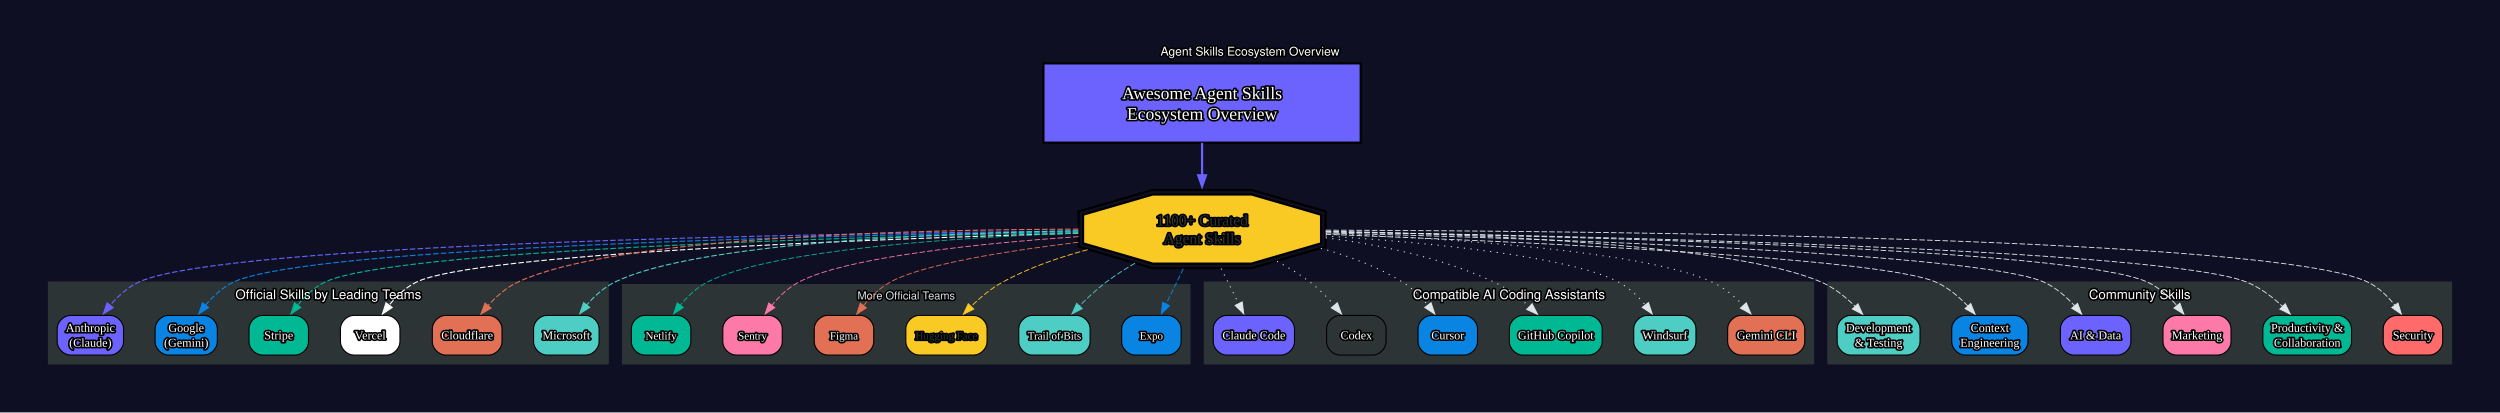
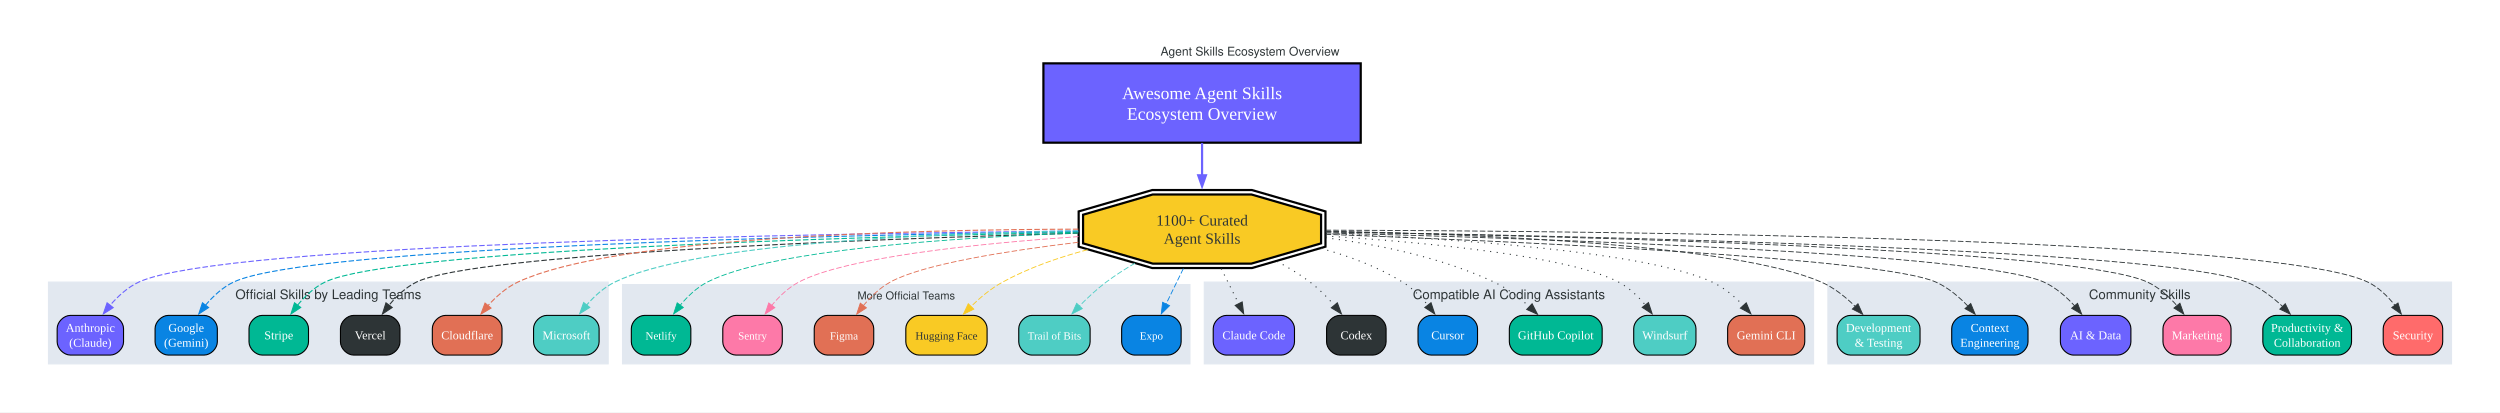
<svg xmlns="http://www.w3.org/2000/svg" width="1344pt" height="222pt" viewBox="0.00 0.00 1344.00 222.00">
-   <style>
-   text { paint-order: stroke; stroke: #000; stroke-width: 3px; stroke-linejoin: round; }
- </style>
  <g id="graph0" class="graph" transform="scale(0.592331 0.592331) rotate(0) translate(36 338.26)">
-     <polygon fill="#0f0f23" stroke="none" points="-36,36 -36,-338.26 2233,-338.26 2233,36 -36,36" />
-     <text xml:space="preserve" text-anchor="middle" x="1098.5" y="-287.81" font-family="Helvetica,sans-Serif" font-size="11.00" fill="#ffffff">Agent Skills Ecosystem Overview</text>
+     <polygon fill="#ffffff" stroke="none" points="-36,36 -36,-338.26 2233,-338.26 2233,36 -36,36" />
+     <text xml:space="preserve" text-anchor="middle" x="1098.5" y="-287.81" font-family="Helvetica,sans-Serif" font-size="11.00" fill="#2d3436">Agent Skills Ecosystem Overview</text>
    <g id="clust1" class="cluster">
-       <polygon fill="#2d3436" stroke="#2d3436" points="8,-8 8,-82.25 516,-82.25 516,-8 8,-8" />
-       <text xml:space="preserve" text-anchor="middle" x="262" y="-66.85" font-family="Helvetica,sans-Serif" font-size="12.00" fill="#ffffff">Official Skills by Leading Teams</text>
+       <polygon fill="#e2e8f0" stroke="#e2e8f0" points="8,-8 8,-82.25 516,-82.25 516,-8 8,-8" />
+       <text xml:space="preserve" text-anchor="middle" x="262" y="-66.85" font-family="Helvetica,sans-Serif" font-size="12.00" fill="#2d3436">Official Skills by Leading Teams</text>
    </g>
    <g id="clust2" class="cluster">
-       <polygon fill="#2d3436" stroke="#2d3436" points="529,-8 529,-80 1044,-80 1044,-8 529,-8" />
-       <text xml:space="preserve" text-anchor="middle" x="786.5" y="-66.5" font-family="Helvetica,sans-Serif" font-size="10.00" fill="#dfe6e9">More Official Teams</text>
+       <polygon fill="#e2e8f0" stroke="#e2e8f0" points="529,-8 529,-80 1044,-80 1044,-8 529,-8" />
+       <text xml:space="preserve" text-anchor="middle" x="786.5" y="-66.5" font-family="Helvetica,sans-Serif" font-size="10.00" fill="#2d3436">More Official Teams</text>
    </g>
    <g id="clust3" class="cluster">
-       <polygon fill="#2d3436" stroke="#2d3436" points="1057,-8 1057,-82.25 1610,-82.25 1610,-8 1057,-8" />
-       <text xml:space="preserve" text-anchor="middle" x="1333.5" y="-66.85" font-family="Helvetica,sans-Serif" font-size="12.00" fill="#ffffff">Compatible AI Coding Assistants</text>
+       <polygon fill="#e2e8f0" stroke="#e2e8f0" points="1057,-8 1057,-82.25 1610,-82.25 1610,-8 1057,-8" />
+       <text xml:space="preserve" text-anchor="middle" x="1333.5" y="-66.85" font-family="Helvetica,sans-Serif" font-size="12.00" fill="#2d3436">Compatible AI Coding Assistants</text>
    </g>
    <g id="clust4" class="cluster">
-       <polygon fill="#2d3436" stroke="#2d3436" points="1623,-8 1623,-82.25 2189,-82.25 2189,-8 1623,-8" />
-       <text xml:space="preserve" text-anchor="middle" x="1906" y="-66.85" font-family="Helvetica,sans-Serif" font-size="12.00" fill="#ffffff">Community Skills</text>
+       <polygon fill="#e2e8f0" stroke="#e2e8f0" points="1623,-8 1623,-82.25 2189,-82.25 2189,-8 1623,-8" />
+       <text xml:space="preserve" text-anchor="middle" x="1906" y="-66.85" font-family="Helvetica,sans-Serif" font-size="12.00" fill="#2d3436">Community Skills</text>
    </g>
    <g id="node1" class="node">
      <polygon fill="#6c63ff" stroke="black" stroke-width="2" points="1199,-280.76 911,-280.76 911,-208.76 1199,-208.76 1199,-280.76" />
      <text xml:space="preserve" text-anchor="middle" x="1055" y="-248.31" font-family="Times New Roman,serif" font-size="16.00" fill="#ffffff">Awesome Agent Skills</text>
      <text xml:space="preserve" text-anchor="middle" x="1055" y="-229.56" font-family="Times New Roman,serif" font-size="16.00" fill="#ffffff">Ecosystem Overview</text>
    </g>
    <g id="node2" class="node">
      <polygon fill="#f9ca24" stroke="black" stroke-width="2" points="1163,-117.38 1163,-143.38 1099.74,-161.76 1010.26,-161.76 947,-143.38 947,-117.38 1010.26,-99 1099.74,-99 1163,-117.38" />
      <polygon fill="none" stroke="black" stroke-width="2" points="1167,-114.38 1167,-146.38 1100.3,-165.76 1009.7,-165.76 943,-146.38 943,-114.38 1009.7,-95 1100.3,-95 1167,-114.38" />
      <text xml:space="preserve" text-anchor="middle" x="1055" y="-133.58" font-family="Times New Roman,serif" font-size="14.00" fill="#2d3436">1100+ Curated</text>
      <text xml:space="preserve" text-anchor="middle" x="1055" y="-117.08" font-family="Times New Roman,serif" font-size="14.00" fill="#2d3436">Agent Skills</text>
    </g>
    <g id="edge1" class="edge">
      <path fill="none" stroke="#6c63ff" stroke-width="2" d="M1055,-208.51C1055,-199.11 1055,-188.8 1055,-178.86" />
      <polygon fill="#6c63ff" stroke="#6c63ff" stroke-width="2" points="1058.5,-179.15 1055,-169.15 1051.5,-179.15 1058.5,-179.15" />
    </g>
    <g id="node3" class="node">
      <path fill="#6c63ff" stroke="black" d="M64.12,-52C64.12,-52 27.88,-52 27.88,-52 21.88,-52 15.88,-46 15.88,-40 15.88,-40 15.88,-28 15.88,-28 15.88,-22 21.88,-16 27.88,-16 27.88,-16 64.12,-16 64.12,-16 70.12,-16 76.12,-22 76.12,-28 76.12,-28 76.12,-40 76.12,-40 76.12,-46 70.12,-52 64.12,-52" />
      <text xml:space="preserve" text-anchor="middle" x="46" y="-37.05" font-family="Times New Roman,serif" font-size="11.00" fill="#ffffff">Anthropic</text>
      <text xml:space="preserve" text-anchor="middle" x="46" y="-23.55" font-family="Times New Roman,serif" font-size="11.00" fill="#ffffff">(Claude)</text>
    </g>
    <g id="edge2" class="edge">
      <path fill="none" stroke="#6c63ff" stroke-dasharray="5,2" d="M942.69,-128.63C704.78,-126.35 165.54,-117.34 90,-82.25 79.85,-77.53 70.92,-69.31 63.81,-61.02" />
      <polygon fill="#6c63ff" stroke="#6c63ff" points="66.71,-59.05 57.76,-53.37 61.21,-63.39 66.71,-59.05" />
    </g>
    <g id="node4" class="node">
      <path fill="#0984e3" stroke="black" d="M149.25,-52C149.25,-52 116.75,-52 116.75,-52 110.75,-52 104.75,-46 104.75,-40 104.75,-40 104.75,-28 104.75,-28 104.75,-22 110.75,-16 116.75,-16 116.75,-16 149.25,-16 149.25,-16 155.25,-16 161.25,-22 161.25,-28 161.25,-28 161.25,-40 161.25,-40 161.25,-46 155.25,-52 149.25,-52" />
      <text xml:space="preserve" text-anchor="middle" x="133" y="-37.05" font-family="Times New Roman,serif" font-size="11.00" fill="#ffffff">Google</text>
      <text xml:space="preserve" text-anchor="middle" x="133" y="-23.55" font-family="Times New Roman,serif" font-size="11.00" fill="#ffffff">(Gemini)</text>
    </g>
    <g id="edge3" class="edge">
      <path fill="none" stroke="#0984e3" stroke-dasharray="5,2" d="M942.66,-128.1C721.13,-124.88 243.53,-114.29 176,-82.25 166.1,-77.55 157.43,-69.44 150.53,-61.25" />
      <polygon fill="#0984e3" stroke="#0984e3" points="153.31,-59.13 144.43,-53.35 147.77,-63.4 153.31,-59.13" />
    </g>
    <g id="node5" class="node">
      <path fill="#00b894" stroke="black" d="M232,-52C232,-52 202,-52 202,-52 196,-52 190,-46 190,-40 190,-40 190,-28 190,-28 190,-22 196,-16 202,-16 202,-16 232,-16 232,-16 238,-16 244,-22 244,-28 244,-28 244,-40 244,-40 244,-46 238,-52 232,-52" />
      <text xml:space="preserve" text-anchor="middle" x="217" y="-30.3" font-family="Times New Roman,serif" font-size="11.00" fill="#ffffff">Stripe</text>
    </g>
    <g id="edge4" class="edge">
      <path fill="none" stroke="#00b894" stroke-dasharray="5,2" d="M942.64,-127.47C737.73,-123.29 318.86,-111.29 259,-82.25 249.24,-77.52 240.76,-69.4 234.02,-61.21" />
      <polygon fill="#00b894" stroke="#00b894" points="236.9,-59.22 228.09,-53.33 231.31,-63.42 236.9,-59.22" />
    </g>
    <g id="node6" class="node">
-       <path fill="#ffffff" stroke="black" d="M315,-52C315,-52 285,-52 285,-52 279,-52 273,-46 273,-40 273,-40 273,-28 273,-28 273,-22 279,-16 285,-16 285,-16 315,-16 315,-16 321,-16 327,-22 327,-28 327,-28 327,-40 327,-40 327,-46 321,-52 315,-52" />
+       <path fill="#2d3436" stroke="black" d="M315,-52C315,-52 285,-52 285,-52 279,-52 273,-46 273,-40 273,-40 273,-28 273,-28 273,-22 279,-16 285,-16 285,-16 315,-16 315,-16 321,-16 327,-22 327,-28 327,-28 327,-40 327,-40 327,-46 321,-52 315,-52" />
      <text xml:space="preserve" text-anchor="middle" x="300" y="-30.3" font-family="Times New Roman,serif" font-size="11.00" fill="#ffffff">Vercel</text>
    </g>
    <g id="edge5" class="edge">
-       <path fill="none" stroke="#ffffff" stroke-dasharray="5,2" d="M942.64,-126.62C755.31,-121.32 394.44,-107.91 342,-82.25 332.26,-77.48 323.78,-69.36 317.04,-61.17" />
-       <polygon fill="#ffffff" stroke="#ffffff" points="319.92,-59.18 311.11,-53.3 314.33,-63.39 319.92,-59.18" />
+       <path fill="none" stroke="#2d3436" stroke-dasharray="5,2" d="M942.64,-126.62C755.31,-121.32 394.44,-107.91 342,-82.25 332.26,-77.48 323.78,-69.36 317.04,-61.17" />
+       <polygon fill="#2d3436" stroke="#2d3436" points="319.92,-59.18 311.11,-53.3 314.33,-63.39 319.92,-59.18" />
    </g>
    <g id="node7" class="node">
      <path fill="#e17055" stroke="black" d="M407.62,-52C407.62,-52 368.38,-52 368.38,-52 362.38,-52 356.38,-46 356.38,-40 356.38,-40 356.38,-28 356.38,-28 356.38,-22 362.38,-16 368.38,-16 368.38,-16 407.62,-16 407.62,-16 413.62,-16 419.62,-22 419.62,-28 419.62,-28 419.62,-40 419.62,-40 419.62,-46 413.62,-52 407.62,-52" />
      <text xml:space="preserve" text-anchor="middle" x="388" y="-30.3" font-family="Times New Roman,serif" font-size="11.00" fill="#ffffff">Cloudflare</text>
    </g>
    <g id="edge6" class="edge">
      <path fill="none" stroke="#e17055" stroke-dasharray="5,2" d="M942.75,-130.27C788.85,-129.91 521.42,-123.11 434,-82.25 423.64,-77.41 414.36,-69.15 406.9,-60.88" />
      <polygon fill="#e17055" stroke="#e17055" points="409.61,-58.67 400.52,-53.23 404.23,-63.15 409.61,-58.67" />
    </g>
    <g id="node8" class="node">
      <path fill="#4ecdc4" stroke="black" d="M495.75,-52C495.75,-52 460.25,-52 460.25,-52 454.25,-52 448.25,-46 448.25,-40 448.25,-40 448.25,-28 448.25,-28 448.25,-22 454.25,-16 460.25,-16 460.25,-16 495.75,-16 495.75,-16 501.75,-16 507.75,-22 507.75,-28 507.75,-28 507.75,-40 507.75,-40 507.75,-46 501.75,-52 495.75,-52" />
      <text xml:space="preserve" text-anchor="middle" x="478" y="-30.3" font-family="Times New Roman,serif" font-size="11.00" fill="#ffffff">Microsoft</text>
    </g>
    <g id="edge7" class="edge">
      <path fill="none" stroke="#4ecdc4" stroke-dasharray="5,2" d="M942.51,-128.8C808.45,-126.49 593.57,-117.23 522,-82.25 512.2,-77.46 503.48,-69.48 496.45,-61.43" />
      <polygon fill="#4ecdc4" stroke="#4ecdc4" points="499.2,-59.26 490.21,-53.65 493.74,-63.64 499.2,-59.26" />
    </g>
    <g id="node9" class="node">
      <path fill="#00b894" stroke="black" d="M579,-52C579,-52 549,-52 549,-52 543,-52 537,-46 537,-40 537,-40 537,-28 537,-28 537,-22 543,-16 549,-16 549,-16 579,-16 579,-16 585,-16 591,-22 591,-28 591,-28 591,-40 591,-40 591,-46 585,-52 579,-52" />
      <text xml:space="preserve" text-anchor="middle" x="564" y="-30.12" font-family="Times New Roman,serif" font-size="10.00" fill="#ffffff">Netlify</text>
    </g>
    <g id="edge8" class="edge">
      <path fill="none" stroke="#00b894" stroke-width="0.8" stroke-dasharray="5,2" d="M942.52,-126.78C829.06,-122.54 662.78,-111.41 606,-82.25 596.39,-77.32 587.96,-69.19 581.23,-61.06" />
      <polygon fill="#00b894" stroke="#00b894" stroke-width="0.8" points="584.19,-59.18 575.35,-53.35 578.63,-63.42 584.19,-59.18" />
    </g>
    <g id="node10" class="node">
      <path fill="#fd79a8" stroke="black" d="M662,-52C662,-52 632,-52 632,-52 626,-52 620,-46 620,-40 620,-40 620,-28 620,-28 620,-22 626,-16 632,-16 632,-16 662,-16 662,-16 668,-16 674,-22 674,-28 674,-28 674,-40 674,-40 674,-46 668,-52 662,-52" />
      <text xml:space="preserve" text-anchor="middle" x="647" y="-30.12" font-family="Times New Roman,serif" font-size="10.00" fill="#ffffff">Sentry</text>
    </g>
    <g id="edge9" class="edge">
      <path fill="none" stroke="#fd79a8" stroke-width="0.8" stroke-dasharray="5,2" d="M942.83,-123.53C851.82,-117.23 731.84,-104.89 689,-82.25 679.45,-77.2 671.04,-69.06 664.3,-60.94" />
      <polygon fill="#fd79a8" stroke="#fd79a8" stroke-width="0.8" points="667.26,-59.05 658.4,-53.24 661.71,-63.31 667.26,-59.05" />
    </g>
    <g id="node11" class="node">
      <path fill="#e17055" stroke="black" d="M745,-52C745,-52 715,-52 715,-52 709,-52 703,-46 703,-40 703,-40 703,-28 703,-28 703,-22 709,-16 715,-16 715,-16 745,-16 745,-16 751,-16 757,-22 757,-28 757,-28 757,-40 757,-40 757,-46 751,-52 745,-52" />
      <text xml:space="preserve" text-anchor="middle" x="730" y="-30.12" font-family="Times New Roman,serif" font-size="10.00" fill="#ffffff">Figma</text>
    </g>
    <g id="edge10" class="edge">
      <path fill="none" stroke="#e17055" stroke-width="0.8" stroke-dasharray="5,2" d="M942.61,-118.37C876.81,-110.45 801.1,-98.32 772,-82.25 762.55,-77.03 754.15,-68.84 747.4,-60.74" />
      <polygon fill="#e17055" stroke="#e17055" stroke-width="0.8" points="750.37,-58.86 741.49,-53.08 744.83,-63.13 750.37,-58.86" />
    </g>
    <g id="node12" class="node">
      <path fill="#f9ca24" stroke="black" d="M847.88,-52C847.88,-52 798.12,-52 798.12,-52 792.12,-52 786.12,-46 786.12,-40 786.12,-40 786.12,-28 786.12,-28 786.12,-22 792.12,-16 798.12,-16 798.12,-16 847.88,-16 847.88,-16 853.88,-16 859.88,-22 859.88,-28 859.88,-28 859.88,-40 859.88,-40 859.88,-46 853.88,-52 847.88,-52" />
      <text xml:space="preserve" text-anchor="middle" x="823" y="-30.12" font-family="Times New Roman,serif" font-size="10.00" fill="#2d3436">Hugging Face</text>
    </g>
    <g id="edge11" class="edge">
      <path fill="none" stroke="#f9ca24" stroke-width="0.8" stroke-dasharray="5,2" d="M951.13,-111.63C924.98,-104.7 897.64,-95.19 874,-82.25 863.52,-76.51 853.52,-68.14 845.19,-60.04" />
      <polygon fill="#f9ca24" stroke="#f9ca24" stroke-width="0.8" points="847.81,-57.71 838.31,-53 842.8,-62.6 847.81,-57.71" />
    </g>
    <g id="node13" class="node">
      <path fill="#4ecdc4" stroke="black" d="M941.38,-52C941.38,-52 900.62,-52 900.62,-52 894.62,-52 888.62,-46 888.62,-40 888.62,-40 888.62,-28 888.62,-28 888.62,-22 894.62,-16 900.62,-16 900.62,-16 941.38,-16 941.38,-16 947.38,-16 953.38,-22 953.38,-28 953.38,-28 953.38,-40 953.38,-40 953.38,-46 947.38,-52 941.38,-52" />
      <text xml:space="preserve" text-anchor="middle" x="921" y="-30.12" font-family="Times New Roman,serif" font-size="10.00" fill="#ffffff">Trail of Bits</text>
    </g>
    <g id="edge12" class="edge">
      <path fill="none" stroke="#4ecdc4" stroke-width="0.8" stroke-dasharray="5,2" d="M994.15,-99.39C985.11,-94.1 976.12,-88.32 968,-82.25 959.43,-75.84 950.91,-67.89 943.53,-60.35" />
      <polygon fill="#4ecdc4" stroke="#4ecdc4" stroke-width="0.8" points="946.27,-58.15 936.85,-53.3 941.19,-62.97 946.27,-58.15" />
    </g>
    <g id="node14" class="node">
      <path fill="#0984e3" stroke="black" d="M1024,-52C1024,-52 994,-52 994,-52 988,-52 982,-46 982,-40 982,-40 982,-28 982,-28 982,-22 988,-16 994,-16 994,-16 1024,-16 1024,-16 1030,-16 1036,-22 1036,-28 1036,-28 1036,-40 1036,-40 1036,-46 1030,-52 1024,-52" />
      <text xml:space="preserve" text-anchor="middle" x="1009" y="-30.12" font-family="Times New Roman,serif" font-size="10.00" fill="#ffffff">Expo</text>
    </g>
    <g id="edge13" class="edge">
      <path fill="none" stroke="#0984e3" stroke-width="0.8" stroke-dasharray="5,2" d="M1038,-94.5C1032.8,-83.83 1027.15,-72.24 1022.24,-62.16" />
      <polygon fill="#0984e3" stroke="#0984e3" stroke-width="0.8" points="1025.49,-60.84 1017.96,-53.38 1019.19,-63.9 1025.49,-60.84" />
    </g>
    <g id="node15" class="node">
      <path fill="#6c63ff" stroke="black" d="M1126.88,-52C1126.88,-52 1077.12,-52 1077.12,-52 1071.12,-52 1065.12,-46 1065.12,-40 1065.12,-40 1065.12,-28 1065.12,-28 1065.12,-22 1071.12,-16 1077.12,-16 1077.12,-16 1126.88,-16 1126.88,-16 1132.88,-16 1138.88,-22 1138.88,-28 1138.88,-28 1138.88,-40 1138.88,-40 1138.88,-46 1132.88,-52 1126.88,-52" />
      <text xml:space="preserve" text-anchor="middle" x="1102" y="-30.3" font-family="Times New Roman,serif" font-size="11.00" fill="#ffffff">Claude Code</text>
    </g>
    <g id="edge14" class="edge">
-       <path fill="none" stroke="#dfe6e9" stroke-dasharray="1,5" d="M1072.37,-94.5C1077.63,-83.94 1083.33,-72.49 1088.32,-62.48" />
-       <polygon fill="#dfe6e9" stroke="#dfe6e9" points="1091.39,-64.16 1092.71,-53.65 1085.12,-61.04 1091.39,-64.16" />
+       <path fill="none" stroke="#2d3436" stroke-dasharray="1,5" d="M1072.37,-94.5C1077.63,-83.94 1083.33,-72.49 1088.32,-62.48" />
+       <polygon fill="#2d3436" stroke="#2d3436" points="1091.39,-64.16 1092.71,-53.65 1085.12,-61.04 1091.39,-64.16" />
    </g>
    <g id="node16" class="node">
      <path fill="#2d3436" stroke="black" d="M1210,-52C1210,-52 1180,-52 1180,-52 1174,-52 1168,-46 1168,-40 1168,-40 1168,-28 1168,-28 1168,-22 1174,-16 1180,-16 1180,-16 1210,-16 1210,-16 1216,-16 1222,-22 1222,-28 1222,-28 1222,-40 1222,-40 1222,-46 1216,-52 1210,-52" />
      <text xml:space="preserve" text-anchor="middle" x="1195" y="-30.3" font-family="Times New Roman,serif" font-size="11.00" fill="#ffffff">Codex</text>
    </g>
    <g id="edge15" class="edge">
-       <path fill="none" stroke="#dfe6e9" stroke-dasharray="1,5" d="M1122.96,-101.07C1133.43,-95.49 1143.81,-89.18 1153,-82.25 1161.06,-76.17 1168.75,-68.36 1175.3,-60.84" />
-       <polygon fill="#dfe6e9" stroke="#dfe6e9" points="1177.75,-63.37 1181.44,-53.44 1172.36,-58.9 1177.75,-63.37" />
+       <path fill="none" stroke="#2d3436" stroke-dasharray="1,5" d="M1122.96,-101.07C1133.43,-95.49 1143.81,-89.18 1153,-82.25 1161.06,-76.17 1168.75,-68.36 1175.3,-60.84" />
+       <polygon fill="#2d3436" stroke="#2d3436" points="1177.75,-63.37 1181.44,-53.44 1172.36,-58.9 1177.75,-63.37" />
    </g>
    <g id="node17" class="node">
      <path fill="#0984e3" stroke="black" d="M1293,-52C1293,-52 1263,-52 1263,-52 1257,-52 1251,-46 1251,-40 1251,-40 1251,-28 1251,-28 1251,-22 1257,-16 1263,-16 1263,-16 1293,-16 1293,-16 1299,-16 1305,-22 1305,-28 1305,-28 1305,-40 1305,-40 1305,-46 1299,-52 1293,-52" />
      <text xml:space="preserve" text-anchor="middle" x="1278" y="-30.3" font-family="Times New Roman,serif" font-size="11.00" fill="#ffffff">Cursor</text>
    </g>
    <g id="edge16" class="edge">
-       <path fill="none" stroke="#dfe6e9" stroke-dasharray="1,5" d="M1162.84,-112.81C1188.38,-105.89 1214.67,-96.09 1237,-82.25 1245.76,-76.82 1253.66,-68.93 1260.13,-61.14" />
-       <polygon fill="#dfe6e9" stroke="#dfe6e9" points="1262.77,-63.45 1266.11,-53.4 1257.23,-59.17 1262.77,-63.45" />
+       <path fill="none" stroke="#2d3436" stroke-dasharray="1,5" d="M1162.84,-112.81C1188.38,-105.89 1214.67,-96.09 1237,-82.25 1245.76,-76.82 1253.66,-68.93 1260.13,-61.14" />
+       <polygon fill="#2d3436" stroke="#2d3436" points="1262.77,-63.45 1266.11,-53.4 1257.23,-59.17 1262.77,-63.45" />
    </g>
    <g id="node18" class="node">
      <path fill="#00b894" stroke="black" d="M1406.12,-52C1406.12,-52 1345.88,-52 1345.88,-52 1339.88,-52 1333.88,-46 1333.88,-40 1333.88,-40 1333.88,-28 1333.88,-28 1333.88,-22 1339.88,-16 1345.88,-16 1345.88,-16 1406.12,-16 1406.12,-16 1412.12,-16 1418.12,-22 1418.12,-28 1418.12,-28 1418.12,-40 1418.12,-40 1418.12,-46 1412.12,-52 1406.12,-52" />
      <text xml:space="preserve" text-anchor="middle" x="1376" y="-30.3" font-family="Times New Roman,serif" font-size="11.00" fill="#ffffff">GitHub Copilot</text>
    </g>
    <g id="edge17" class="edge">
-       <path fill="none" stroke="#dfe6e9" stroke-dasharray="1,5" d="M1167.23,-122.51C1215.97,-116.27 1272.61,-104.47 1320,-82.25 1331.7,-76.77 1342.92,-68.2 1352.22,-59.86" />
-       <polygon fill="#dfe6e9" stroke="#dfe6e9" points="1354.52,-62.49 1359.38,-53.08 1349.71,-57.41 1354.52,-62.49" />
+       <path fill="none" stroke="#2d3436" stroke-dasharray="1,5" d="M1167.23,-122.51C1215.97,-116.27 1272.61,-104.47 1320,-82.25 1331.7,-76.77 1342.92,-68.2 1352.22,-59.86" />
+       <polygon fill="#2d3436" stroke="#2d3436" points="1354.52,-62.49 1359.38,-53.08 1349.71,-57.41 1354.52,-62.49" />
    </g>
    <g id="node19" class="node">
      <path fill="#4ecdc4" stroke="black" d="M1491.25,-52C1491.25,-52 1458.75,-52 1458.75,-52 1452.75,-52 1446.75,-46 1446.75,-40 1446.75,-40 1446.75,-28 1446.75,-28 1446.75,-22 1452.75,-16 1458.75,-16 1458.75,-16 1491.25,-16 1491.25,-16 1497.25,-16 1503.25,-22 1503.25,-28 1503.25,-28 1503.25,-40 1503.25,-40 1503.25,-46 1497.25,-52 1491.25,-52" />
      <text xml:space="preserve" text-anchor="middle" x="1475" y="-30.3" font-family="Times New Roman,serif" font-size="11.00" fill="#ffffff">Windsurf</text>
    </g>
    <g id="edge18" class="edge">
-       <path fill="none" stroke="#dfe6e9" stroke-dasharray="1,5" d="M1167.12,-124.1C1261.54,-118.07 1388.15,-105.83 1433,-82.25 1442.46,-77.28 1450.8,-69.25 1457.5,-61.22" />
-       <polygon fill="#dfe6e9" stroke="#dfe6e9" points="1460.11,-63.57 1463.42,-53.5 1454.56,-59.3 1460.11,-63.57" />
+       <path fill="none" stroke="#2d3436" stroke-dasharray="1,5" d="M1167.12,-124.1C1261.54,-118.07 1388.15,-105.83 1433,-82.25 1442.46,-77.28 1450.8,-69.25 1457.5,-61.22" />
+       <polygon fill="#2d3436" stroke="#2d3436" points="1460.11,-63.57 1463.42,-53.5 1454.56,-59.3 1460.11,-63.57" />
    </g>
    <g id="node20" class="node">
      <path fill="#e17055" stroke="black" d="M1590,-52C1590,-52 1544,-52 1544,-52 1538,-52 1532,-46 1532,-40 1532,-40 1532,-28 1532,-28 1532,-22 1538,-16 1544,-16 1544,-16 1590,-16 1590,-16 1596,-16 1602,-22 1602,-28 1602,-28 1602,-40 1602,-40 1602,-46 1596,-52 1590,-52" />
      <text xml:space="preserve" text-anchor="middle" x="1567" y="-30.3" font-family="Times New Roman,serif" font-size="11.00" fill="#ffffff">Gemini CLI</text>
    </g>
    <g id="edge19" class="edge">
-       <path fill="none" stroke="#dfe6e9" stroke-dasharray="1,5" d="M1167.32,-126.33C1283.99,-121.68 1457.76,-110.19 1518,-82.25 1528.66,-77.3 1538.43,-69.07 1546.4,-60.85" />
-       <polygon fill="#dfe6e9" stroke="#dfe6e9" points="1548.89,-63.32 1552.99,-53.55 1543.69,-58.62 1548.89,-63.32" />
+       <path fill="none" stroke="#2d3436" stroke-dasharray="1,5" d="M1167.32,-126.33C1283.99,-121.68 1457.76,-110.19 1518,-82.25 1528.66,-77.3 1538.43,-69.07 1546.4,-60.85" />
+       <polygon fill="#2d3436" stroke="#2d3436" points="1548.89,-63.32 1552.99,-53.55 1543.69,-58.62 1548.89,-63.32" />
    </g>
    <g id="node21" class="node">
      <path fill="#4ecdc4" stroke="black" d="M1694.62,-52C1694.62,-52 1643.38,-52 1643.38,-52 1637.38,-52 1631.38,-46 1631.38,-40 1631.38,-40 1631.38,-28 1631.38,-28 1631.38,-22 1637.38,-16 1643.38,-16 1643.38,-16 1694.62,-16 1694.62,-16 1700.62,-16 1706.62,-22 1706.62,-28 1706.62,-28 1706.62,-40 1706.62,-40 1706.62,-46 1700.62,-52 1694.62,-52" />
      <text xml:space="preserve" text-anchor="middle" x="1669" y="-37.05" font-family="Times New Roman,serif" font-size="11.00" fill="#ffffff">Development</text>
      <text xml:space="preserve" text-anchor="middle" x="1669" y="-23.55" font-family="Times New Roman,serif" font-size="11.00" fill="#ffffff">&amp; Testing</text>
    </g>
    <g id="edge20" class="edge">
-       <path fill="none" stroke="#dfe6e9" stroke-width="0.8" stroke-dasharray="5,2" d="M1167.31,-128.43C1307.67,-125.79 1538.95,-116.23 1617,-82.25 1628.53,-77.23 1639.2,-68.6 1647.84,-60.07" />
-       <polygon fill="#dfe6e9" stroke="#dfe6e9" stroke-width="0.8" points="1650.28,-62.59 1654.63,-52.93 1645.2,-57.76 1650.28,-62.59" />
+       <path fill="none" stroke="#2d3436" stroke-width="0.8" stroke-dasharray="5,2" d="M1167.31,-128.43C1307.67,-125.79 1538.95,-116.23 1617,-82.25 1628.53,-77.23 1639.2,-68.6 1647.84,-60.07" />
+       <polygon fill="#2d3436" stroke="#2d3436" stroke-width="0.8" points="1650.28,-62.59 1654.63,-52.93 1645.2,-57.76 1650.28,-62.59" />
    </g>
    <g id="node22" class="node">
      <path fill="#0984e3" stroke="black" d="M1792.62,-52C1792.62,-52 1747.38,-52 1747.38,-52 1741.38,-52 1735.38,-46 1735.38,-40 1735.38,-40 1735.38,-28 1735.38,-28 1735.38,-22 1741.38,-16 1747.38,-16 1747.38,-16 1792.62,-16 1792.62,-16 1798.62,-16 1804.62,-22 1804.62,-28 1804.62,-28 1804.62,-40 1804.62,-40 1804.62,-46 1798.62,-52 1792.62,-52" />
      <text xml:space="preserve" text-anchor="middle" x="1770" y="-37.05" font-family="Times New Roman,serif" font-size="11.00" fill="#ffffff">Context</text>
      <text xml:space="preserve" text-anchor="middle" x="1770" y="-23.55" font-family="Times New Roman,serif" font-size="11.00" fill="#ffffff">Engineering</text>
    </g>
    <g id="edge21" class="edge">
-       <path fill="none" stroke="#dfe6e9" stroke-width="0.8" stroke-dasharray="5,2" d="M1167.18,-125.61C1343.82,-119.06 1671.86,-104.13 1721,-82.25 1732.01,-77.35 1742.03,-68.85 1750.09,-60.4" />
-       <polygon fill="#dfe6e9" stroke="#dfe6e9" stroke-width="0.8" points="1752.64,-62.81 1756.67,-53.01 1747.41,-58.15 1752.64,-62.81" />
+       <path fill="none" stroke="#2d3436" stroke-width="0.8" stroke-dasharray="5,2" d="M1167.18,-125.61C1343.82,-119.06 1671.86,-104.13 1721,-82.25 1732.01,-77.35 1742.03,-68.85 1750.09,-60.4" />
+       <polygon fill="#2d3436" stroke="#2d3436" stroke-width="0.8" points="1752.64,-62.81 1756.67,-53.01 1747.41,-58.15 1752.64,-62.81" />
    </g>
    <g id="node23" class="node">
      <path fill="#6c63ff" stroke="black" d="M1886,-52C1886,-52 1846,-52 1846,-52 1840,-52 1834,-46 1834,-40 1834,-40 1834,-28 1834,-28 1834,-22 1840,-16 1846,-16 1846,-16 1886,-16 1886,-16 1892,-16 1898,-22 1898,-28 1898,-28 1898,-40 1898,-40 1898,-46 1892,-52 1886,-52" />
      <text xml:space="preserve" text-anchor="middle" x="1866" y="-30.3" font-family="Times New Roman,serif" font-size="11.00" fill="#ffffff">AI &amp; Data</text>
    </g>
    <g id="edge22" class="edge">
-       <path fill="none" stroke="#dfe6e9" stroke-width="0.8" stroke-dasharray="5,2" d="M1167.35,-126.85C1365.39,-121.73 1761.26,-108.37 1819,-82.25 1829.75,-77.39 1839.4,-68.9 1847.11,-60.44" />
-       <polygon fill="#dfe6e9" stroke="#dfe6e9" stroke-width="0.8" points="1849.57,-62.95 1853.37,-53.06 1844.23,-58.43 1849.57,-62.95" />
+       <path fill="none" stroke="#2d3436" stroke-width="0.8" stroke-dasharray="5,2" d="M1167.35,-126.85C1365.39,-121.73 1761.26,-108.37 1819,-82.25 1829.75,-77.39 1839.4,-68.9 1847.11,-60.44" />
+       <polygon fill="#2d3436" stroke="#2d3436" stroke-width="0.8" points="1849.57,-62.95 1853.37,-53.06 1844.23,-58.43 1849.57,-62.95" />
    </g>
    <g id="node24" class="node">
      <path fill="#fd79a8" stroke="black" d="M1976.88,-52C1976.88,-52 1939.12,-52 1939.12,-52 1933.12,-52 1927.12,-46 1927.12,-40 1927.12,-40 1927.12,-28 1927.12,-28 1927.12,-22 1933.12,-16 1939.12,-16 1939.12,-16 1976.88,-16 1976.88,-16 1982.88,-16 1988.88,-22 1988.88,-28 1988.88,-28 1988.88,-40 1988.88,-40 1988.88,-46 1982.88,-52 1976.88,-52" />
      <text xml:space="preserve" text-anchor="middle" x="1958" y="-30.3" font-family="Times New Roman,serif" font-size="11.00" fill="#ffffff">Marketing</text>
    </g>
    <g id="edge23" class="edge">
-       <path fill="none" stroke="#dfe6e9" stroke-width="0.8" stroke-dasharray="5,2" d="M1167.1,-127.81C1384.3,-124.1 1847.01,-112.7 1913,-82.25 1923.38,-77.46 1932.57,-69.1 1939.9,-60.73" />
-       <polygon fill="#dfe6e9" stroke="#dfe6e9" stroke-width="0.8" points="1942.5,-63.08 1946.07,-53.1 1937.06,-58.68 1942.5,-63.08" />
+       <path fill="none" stroke="#2d3436" stroke-width="0.8" stroke-dasharray="5,2" d="M1167.1,-127.81C1384.3,-124.1 1847.01,-112.7 1913,-82.25 1923.38,-77.46 1932.57,-69.1 1939.9,-60.73" />
+       <polygon fill="#2d3436" stroke="#2d3436" stroke-width="0.8" points="1942.5,-63.08 1946.07,-53.1 1937.06,-58.68 1942.5,-63.08" />
    </g>
    <g id="node25" class="node">
      <path fill="#00b894" stroke="black" d="M2086.25,-52C2086.25,-52 2029.75,-52 2029.75,-52 2023.75,-52 2017.75,-46 2017.75,-40 2017.75,-40 2017.75,-28 2017.75,-28 2017.75,-22 2023.75,-16 2029.75,-16 2029.75,-16 2086.25,-16 2086.25,-16 2092.25,-16 2098.25,-22 2098.25,-28 2098.25,-28 2098.25,-40 2098.25,-40 2098.25,-46 2092.25,-52 2086.25,-52" />
      <text xml:space="preserve" text-anchor="middle" x="2058" y="-37.05" font-family="Times New Roman,serif" font-size="11.00" fill="#ffffff">Productivity &amp;</text>
      <text xml:space="preserve" text-anchor="middle" x="2058" y="-23.55" font-family="Times New Roman,serif" font-size="11.00" fill="#ffffff">Collaboration</text>
    </g>
    <g id="edge24" class="edge">
-       <path fill="none" stroke="#dfe6e9" stroke-width="0.8" stroke-dasharray="5,2" d="M1167.27,-127.87C1401.57,-124.14 1927.24,-112.48 2003,-82.25 2015.17,-77.39 2026.54,-68.67 2035.75,-60.03" />
-       <polygon fill="#dfe6e9" stroke="#dfe6e9" stroke-width="0.8" points="2038.1,-62.63 2042.7,-53.09 2033.15,-57.68 2038.1,-62.63" />
+       <path fill="none" stroke="#2d3436" stroke-width="0.8" stroke-dasharray="5,2" d="M1167.27,-127.87C1401.57,-124.14 1927.24,-112.48 2003,-82.25 2015.17,-77.39 2026.54,-68.67 2035.75,-60.03" />
+       <polygon fill="#2d3436" stroke="#2d3436" stroke-width="0.8" points="2038.1,-62.63 2042.7,-53.09 2033.15,-57.68 2038.1,-62.63" />
    </g>
    <g id="node26" class="node">
      <path fill="#ff6b6b" stroke="black" d="M2169,-52C2169,-52 2139,-52 2139,-52 2133,-52 2127,-46 2127,-40 2127,-40 2127,-28 2127,-28 2127,-22 2133,-16 2139,-16 2139,-16 2169,-16 2169,-16 2175,-16 2181,-22 2181,-28 2181,-28 2181,-40 2181,-40 2181,-46 2175,-52 2169,-52" />
      <text xml:space="preserve" text-anchor="middle" x="2154" y="-30.3" font-family="Times New Roman,serif" font-size="11.00" fill="#ffffff">Security</text>
    </g>
    <g id="edge25" class="edge">
-       <path fill="none" stroke="#dfe6e9" stroke-width="0.8" stroke-dasharray="5,2" d="M1167.1,-129.36C1422.02,-128.61 2029.61,-122.56 2113,-82.25 2122.77,-77.53 2131.15,-69.3 2137.75,-61.02" />
-       <polygon fill="#dfe6e9" stroke="#dfe6e9" stroke-width="0.8" points="2140.42,-63.3 2143.47,-53.15 2134.76,-59.18 2140.42,-63.3" />
+       <path fill="none" stroke="#2d3436" stroke-width="0.8" stroke-dasharray="5,2" d="M1167.1,-129.36C1422.02,-128.61 2029.61,-122.56 2113,-82.25 2122.77,-77.53 2131.15,-69.3 2137.75,-61.02" />
+       <polygon fill="#2d3436" stroke="#2d3436" stroke-width="0.8" points="2140.42,-63.3 2143.47,-53.15 2134.76,-59.18 2140.42,-63.3" />
    </g>
  </g>
</svg>
